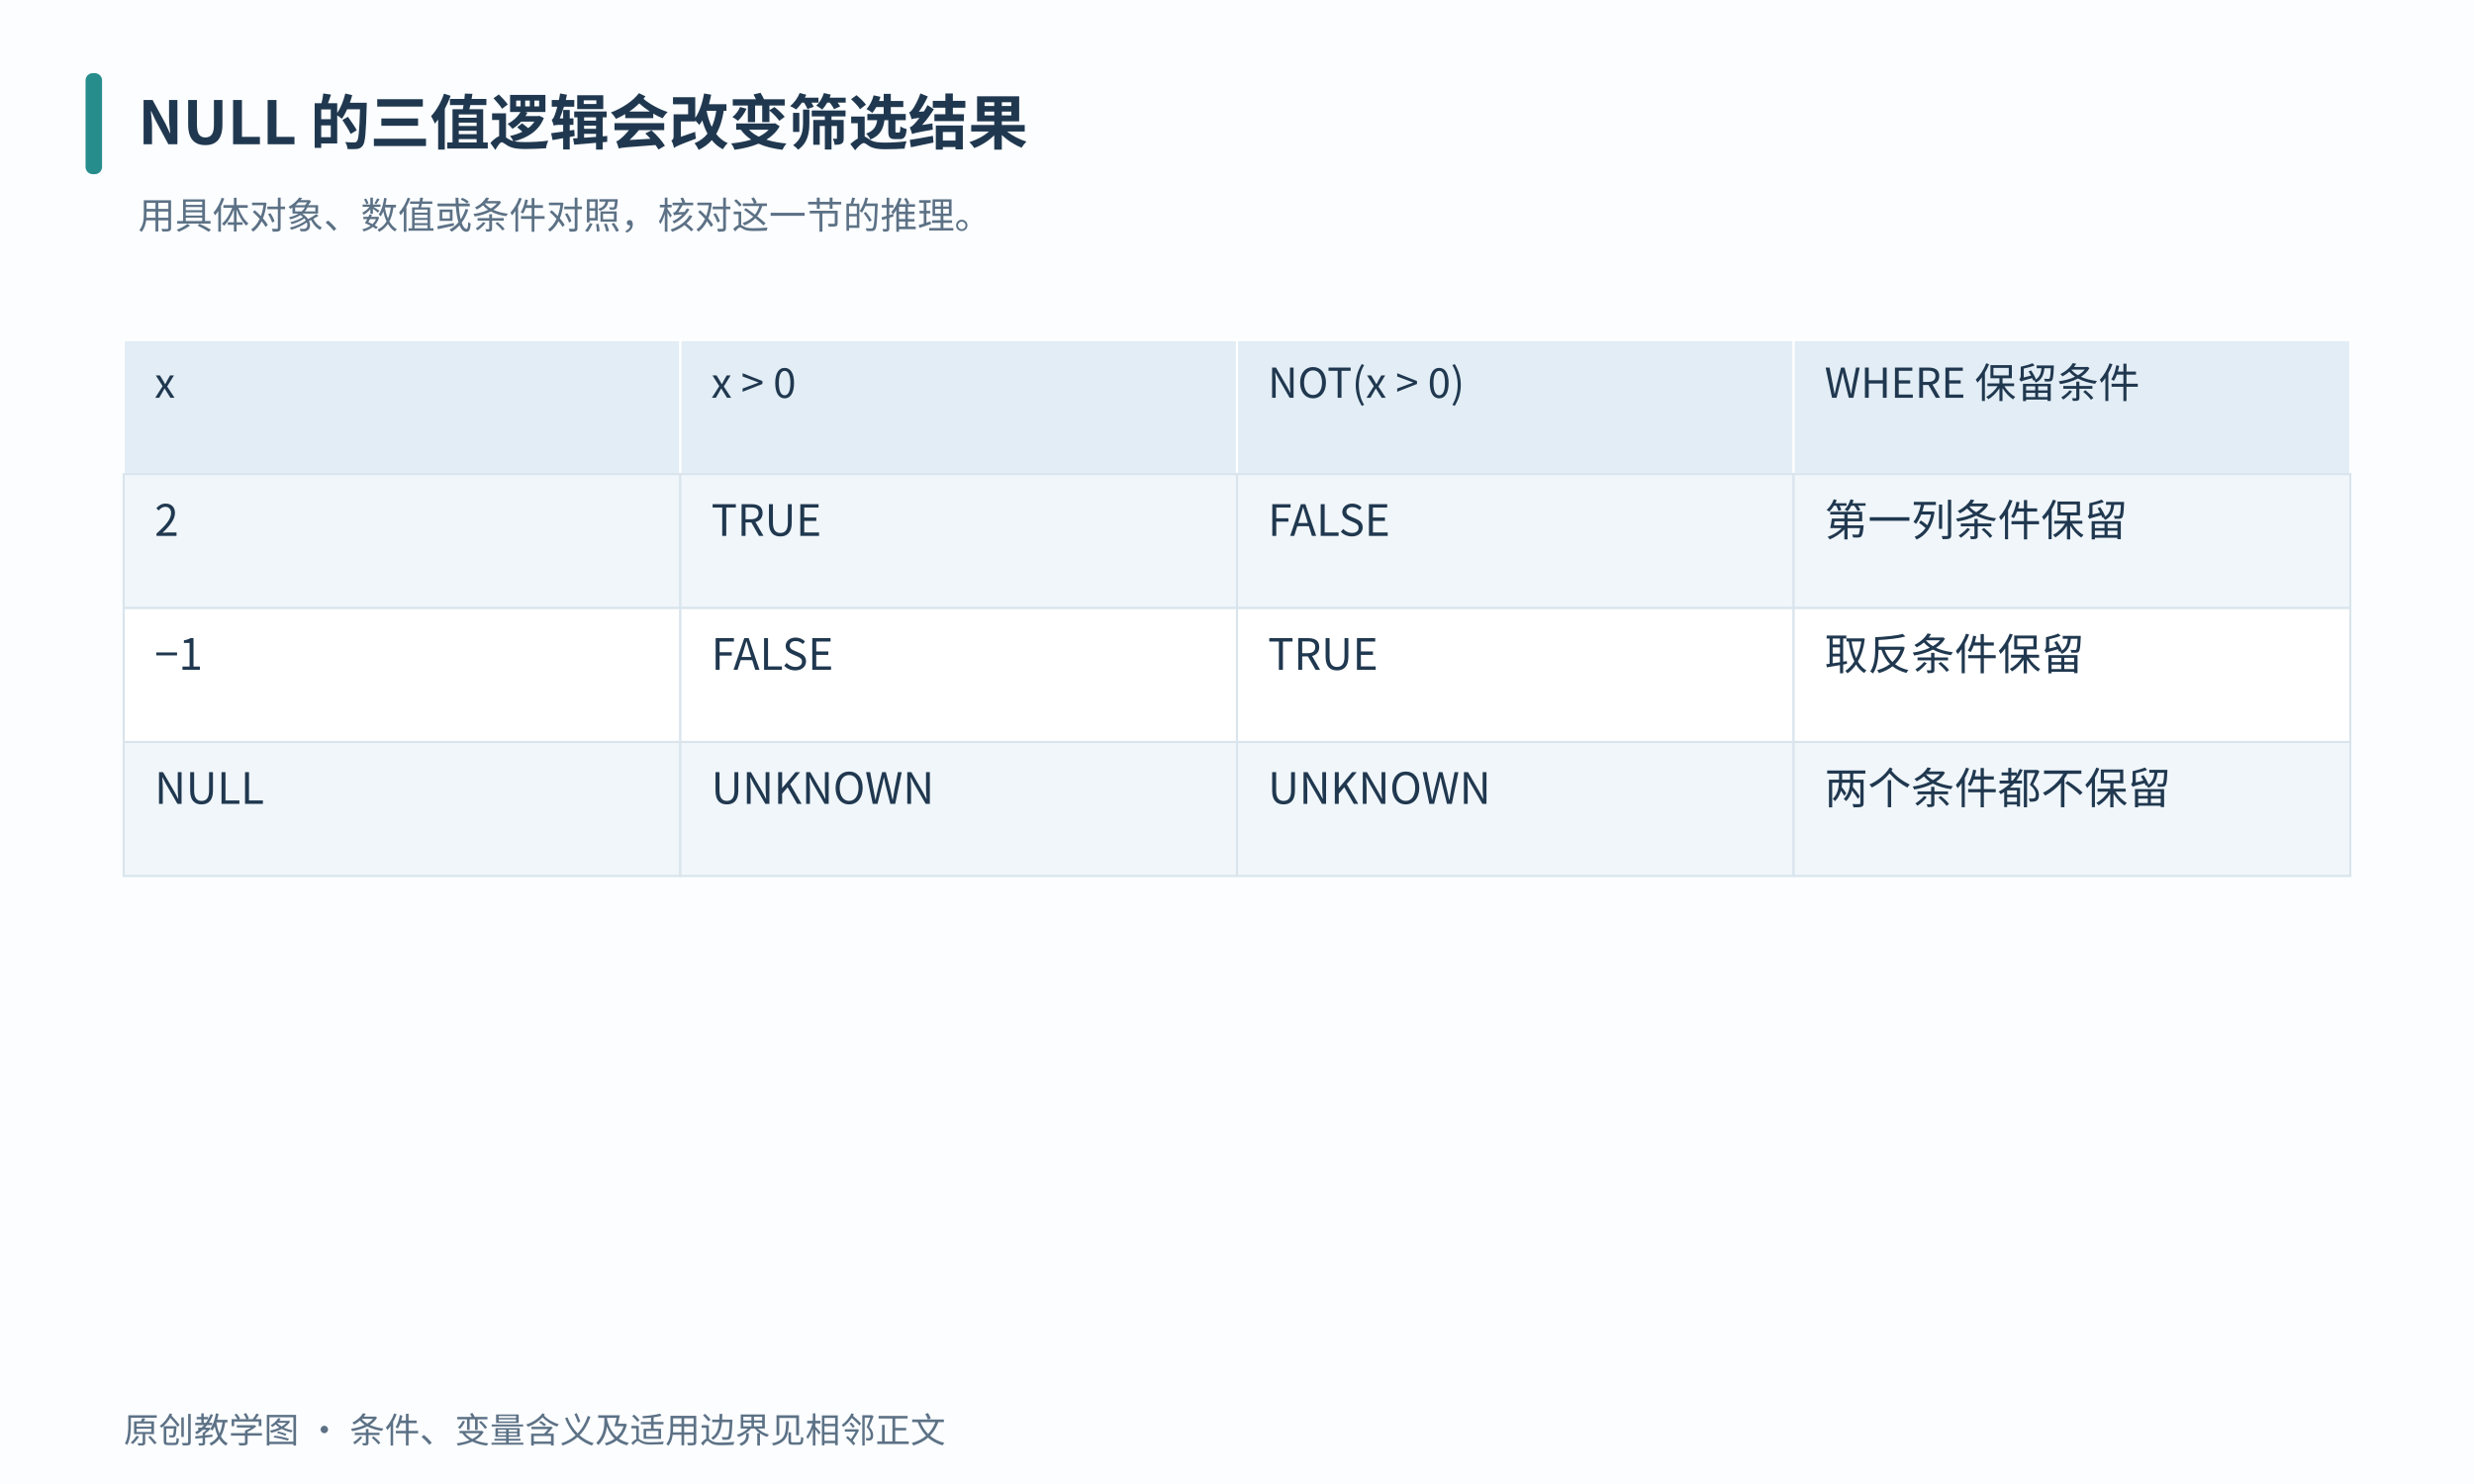
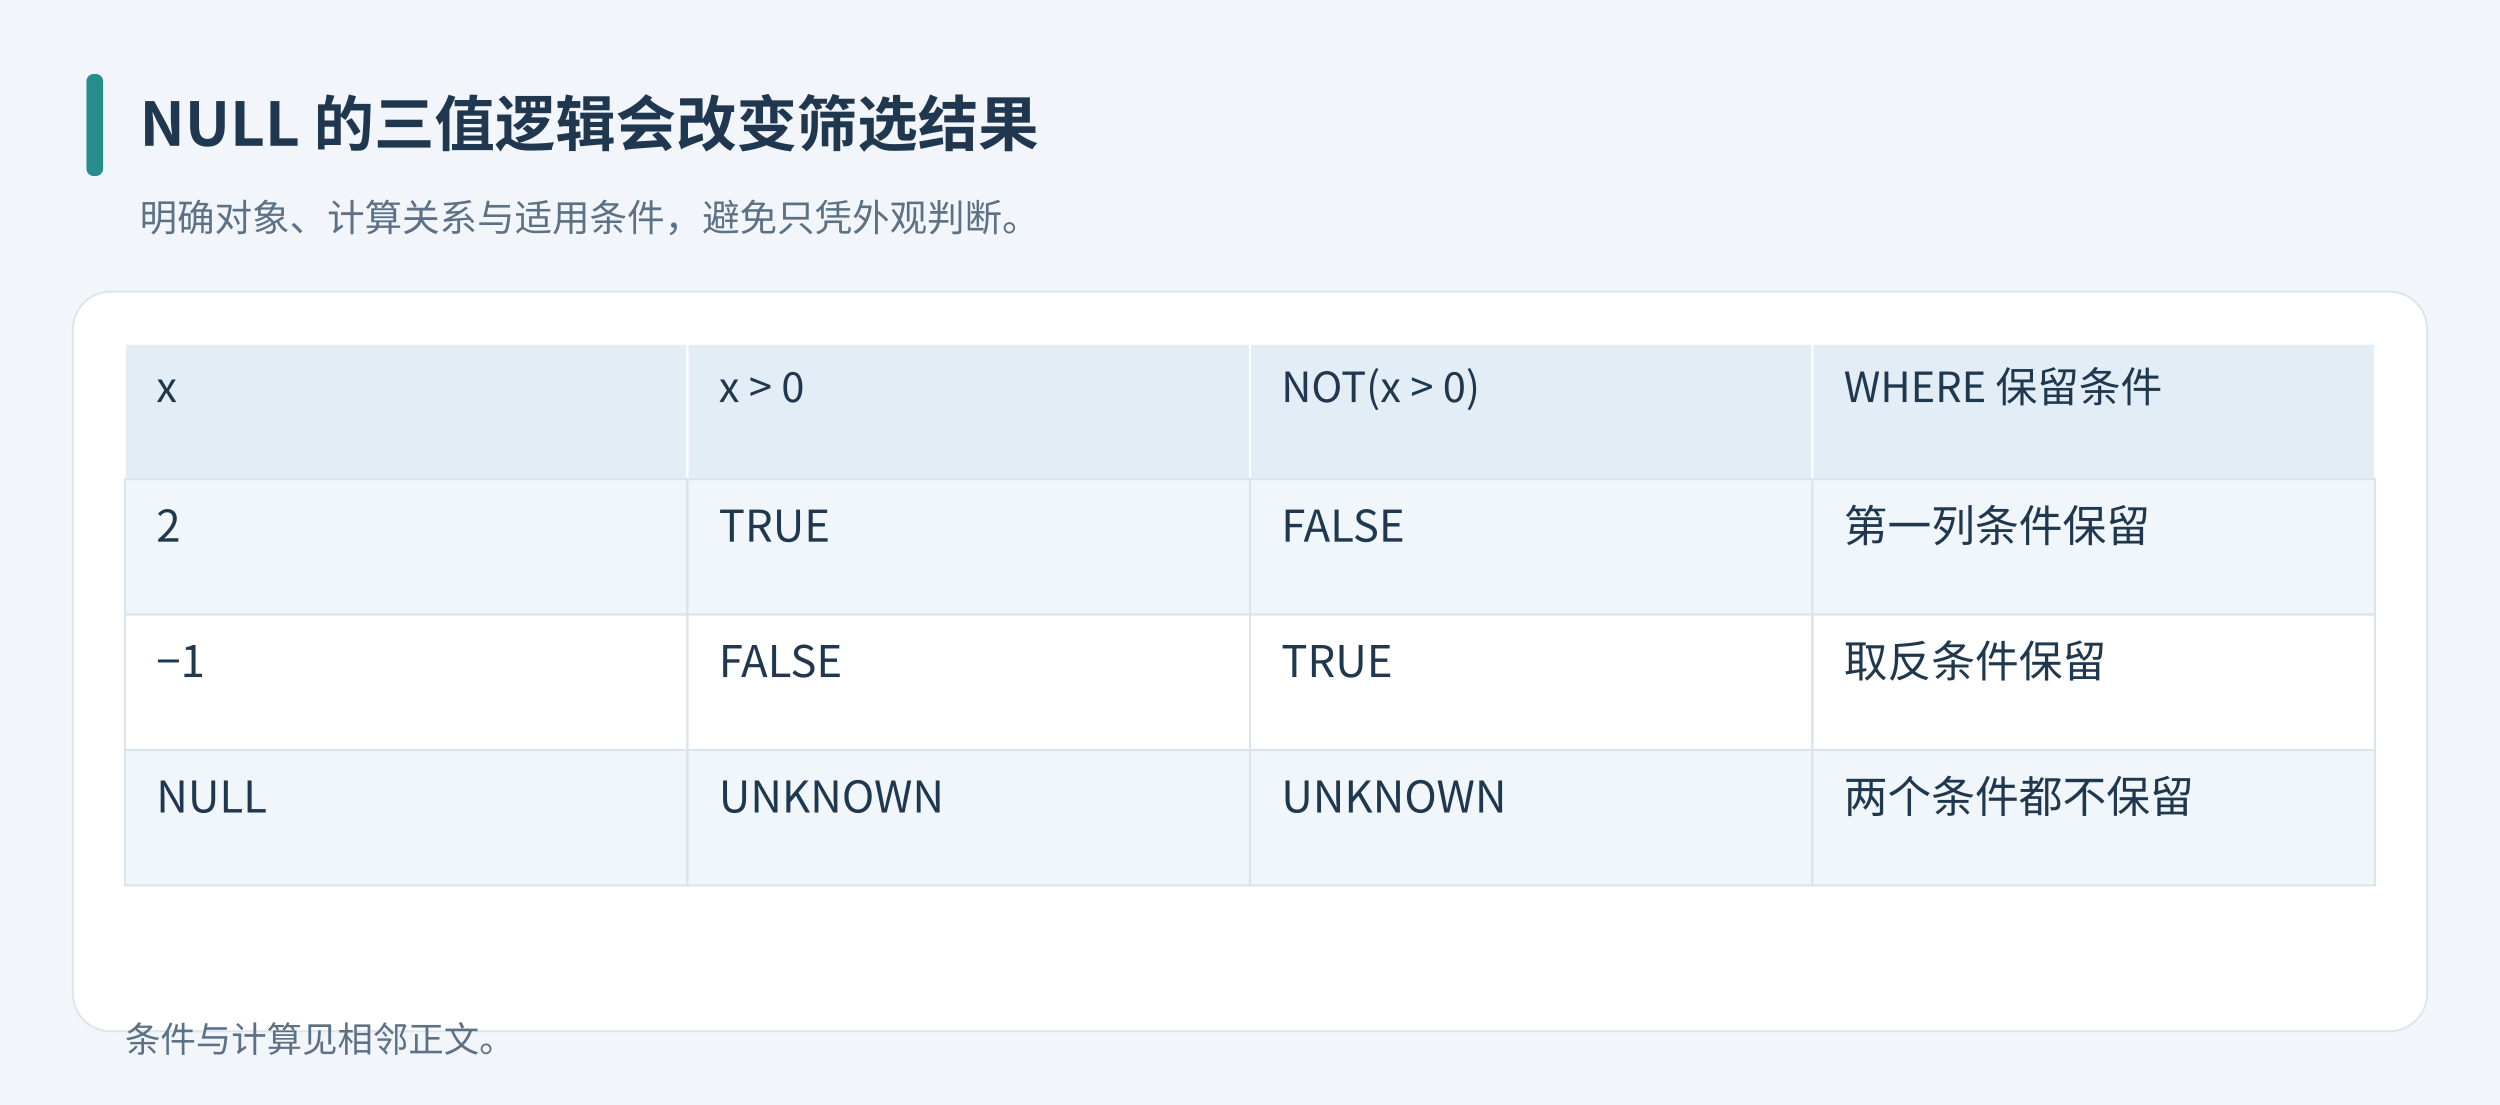
- <svg xmlns="http://www.w3.org/2000/svg" width="1200" height="720" viewBox="0 0 1200 720" role="img" aria-labelledby="title desc">
+ <svg xmlns="http://www.w3.org/2000/svg" width="1200" height="530" viewBox="0 0 1200 530" role="img" aria-labelledby="title desc">
  <defs>
    <marker id="arr" markerWidth="9" markerHeight="9" refX="8" refY="4.5" orient="auto">
      <path d="M0 0 L9 4.5 L0 9" fill="#507db3" />
    </marker>
  </defs>
  <g font-family="Microsoft YaHei, Noto Sans CJK SC, sans-serif">
-     <rect x="0" y="0" width="1200" height="720" fill="#fbfdff" stroke="#fbfdff" rx="0" />
+     <rect x="0" y="0" width="1200" height="530" fill="#f2f6fb" stroke="#f2f6fb" rx="0" />
+     <rect x="35" y="140" width="1130" height="355.0" fill="#ffffff" stroke="#dce6ee" rx="18" />
    <rect x="42" y="36" width="7" height="48" fill="#268d8c" stroke="#268d8c" rx="3" />
    <text x="67" y="70" font-size="29" fill="#20384f" text-anchor="start" font-weight="700">NULL 的三值逻辑会改变筛选结果</text>
-     <text x="67" y="111" font-size="18" fill="#5c7185" text-anchor="start" font-weight="400">用具体对象、数值或条件对照，核对这一节的推理。</text>
+     <text x="67" y="111" font-size="18" fill="#5c7185" text-anchor="start" font-weight="400">明确对象、计算关系与适用条件，避免只凭外观判断。</text>
    <rect x="60.0" y="165" width="270.0" height="65" fill="#e2edf5" stroke="white" rx="0" />
    <text x="75" y="193" font-size="20" fill="#20384f" text-anchor="start" font-weight="400">x</text>
    <rect x="330.0" y="165" width="270.0" height="65" fill="#e2edf5" stroke="white" rx="0" />
    <text x="345" y="193" font-size="20" fill="#20384f" text-anchor="start" font-weight="400">x &gt; 0</text>
    <rect x="600.0" y="165" width="270.0" height="65" fill="#e2edf5" stroke="white" rx="0" />
    <text x="615" y="193" font-size="20" fill="#20384f" text-anchor="start" font-weight="400">NOT(x &gt; 0)</text>
    <rect x="870.0" y="165" width="270.0" height="65" fill="#e2edf5" stroke="white" rx="0" />
    <text x="885" y="193" font-size="20" fill="#20384f" text-anchor="start" font-weight="400">WHERE 保留条件</text>
    <rect x="60.0" y="230" width="270.0" height="65" fill="#f0f6fa" stroke="#d9e4ec" rx="0" />
    <text x="75" y="260" font-size="21" fill="#20384f" text-anchor="start" font-weight="400">2</text>
    <rect x="330.0" y="230" width="270.0" height="65" fill="#f0f6fa" stroke="#d9e4ec" rx="0" />
    <text x="345" y="260" font-size="21" fill="#20384f" text-anchor="start" font-weight="400">TRUE</text>
    <rect x="600.0" y="230" width="270.0" height="65" fill="#f0f6fa" stroke="#d9e4ec" rx="0" />
    <text x="615" y="260" font-size="21" fill="#20384f" text-anchor="start" font-weight="400">FALSE</text>
    <rect x="870.0" y="230" width="270.0" height="65" fill="#f0f6fa" stroke="#d9e4ec" rx="0" />
    <text x="885" y="260" font-size="21" fill="#20384f" text-anchor="start" font-weight="400">第一列条件保留</text>
    <rect x="60.0" y="295" width="270.0" height="65" fill="#ffffff" stroke="#d9e4ec" rx="0" />
    <text x="75" y="325" font-size="21" fill="#20384f" text-anchor="start" font-weight="400">−1</text>
    <rect x="330.0" y="295" width="270.0" height="65" fill="#ffffff" stroke="#d9e4ec" rx="0" />
    <text x="345" y="325" font-size="21" fill="#20384f" text-anchor="start" font-weight="400">FALSE</text>
    <rect x="600.0" y="295" width="270.0" height="65" fill="#ffffff" stroke="#d9e4ec" rx="0" />
    <text x="615" y="325" font-size="21" fill="#20384f" text-anchor="start" font-weight="400">TRUE</text>
    <rect x="870.0" y="295" width="270.0" height="65" fill="#ffffff" stroke="#d9e4ec" rx="0" />
    <text x="885" y="325" font-size="21" fill="#20384f" text-anchor="start" font-weight="400">取反条件保留</text>
    <rect x="60.0" y="360" width="270.0" height="65" fill="#f0f6fa" stroke="#d9e4ec" rx="0" />
    <text x="75" y="390" font-size="21" fill="#20384f" text-anchor="start" font-weight="400">NULL</text>
    <rect x="330.0" y="360" width="270.0" height="65" fill="#f0f6fa" stroke="#d9e4ec" rx="0" />
    <text x="345" y="390" font-size="21" fill="#20384f" text-anchor="start" font-weight="400">UNKNOWN</text>
    <rect x="600.0" y="360" width="270.0" height="65" fill="#f0f6fa" stroke="#d9e4ec" rx="0" />
    <text x="615" y="390" font-size="21" fill="#20384f" text-anchor="start" font-weight="400">UNKNOWN</text>
    <rect x="870.0" y="360" width="270.0" height="65" fill="#f0f6fa" stroke="#d9e4ec" rx="0" />
    <text x="885" y="390" font-size="21" fill="#20384f" text-anchor="start" font-weight="400">两个条件都不保留</text>
-     <text x="60" y="700" font-size="17" fill="#5c7185" text-anchor="start" font-weight="400">原创教学图 · 条件、变量含义及适用边界见相邻正文</text>
+     <text x="60" y="505" font-size="17" fill="#5c7185" text-anchor="start" font-weight="400">条件与计算见相邻正文。</text>
  </g>
</svg>
